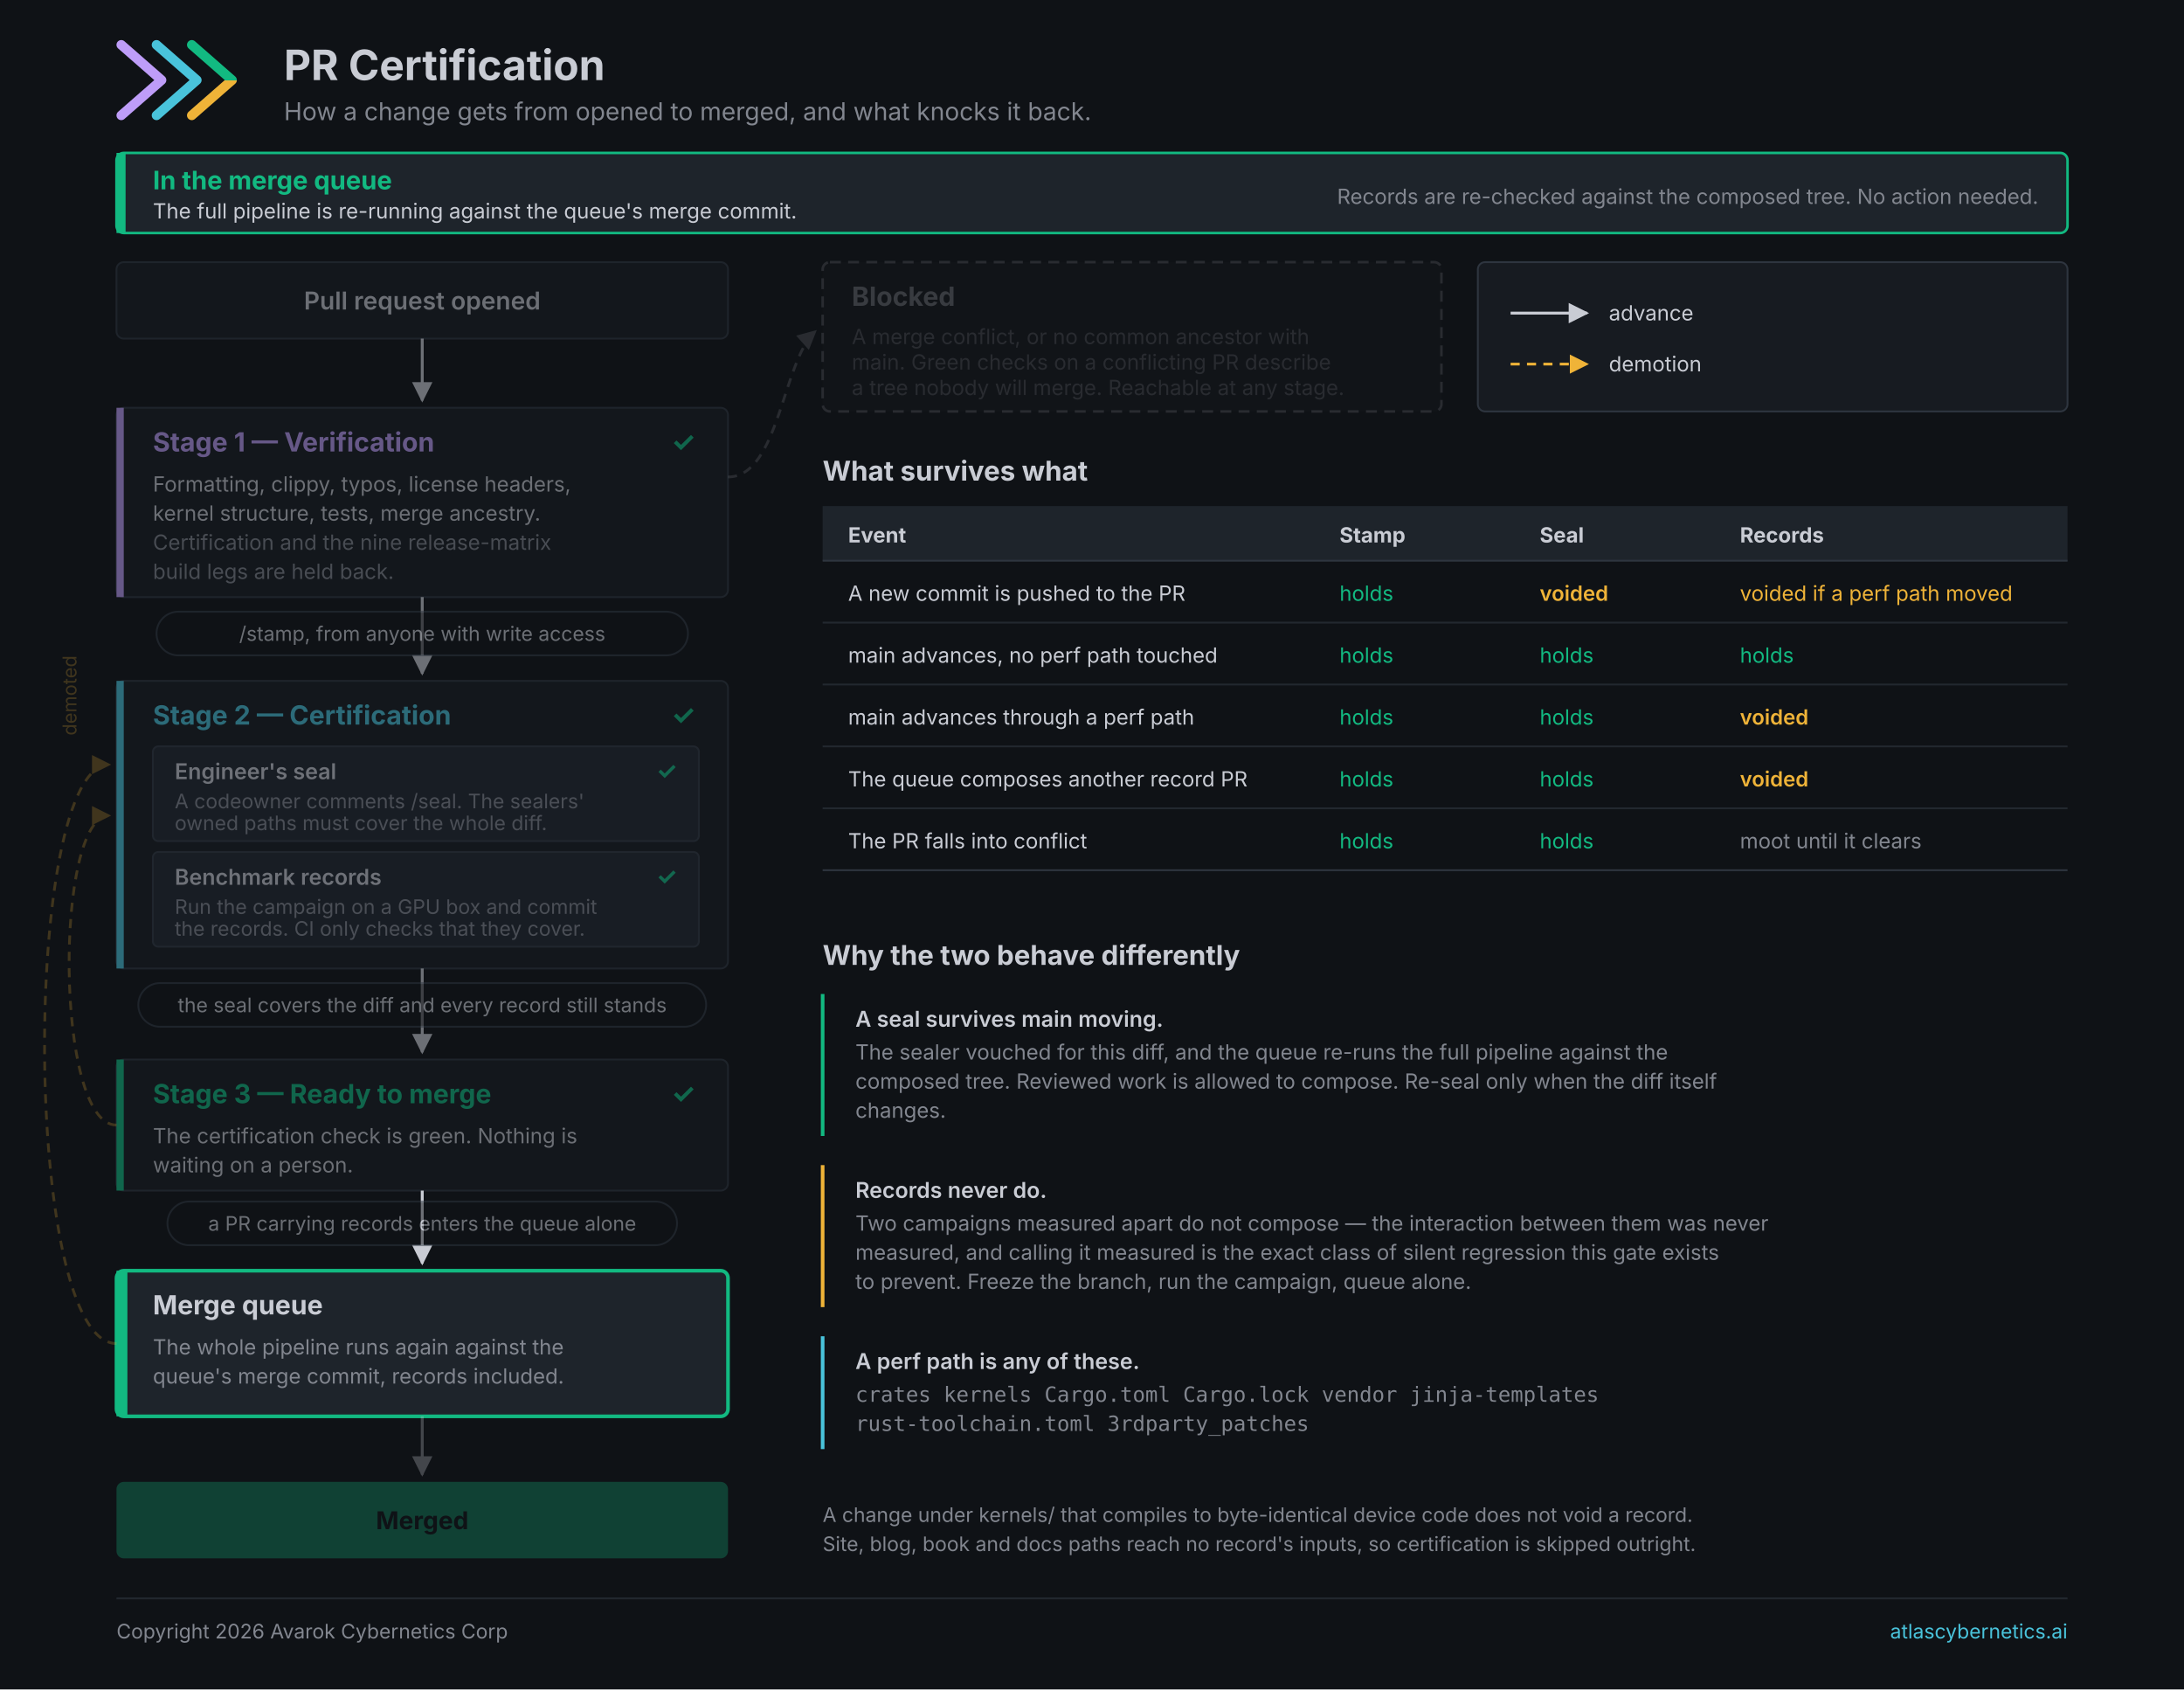
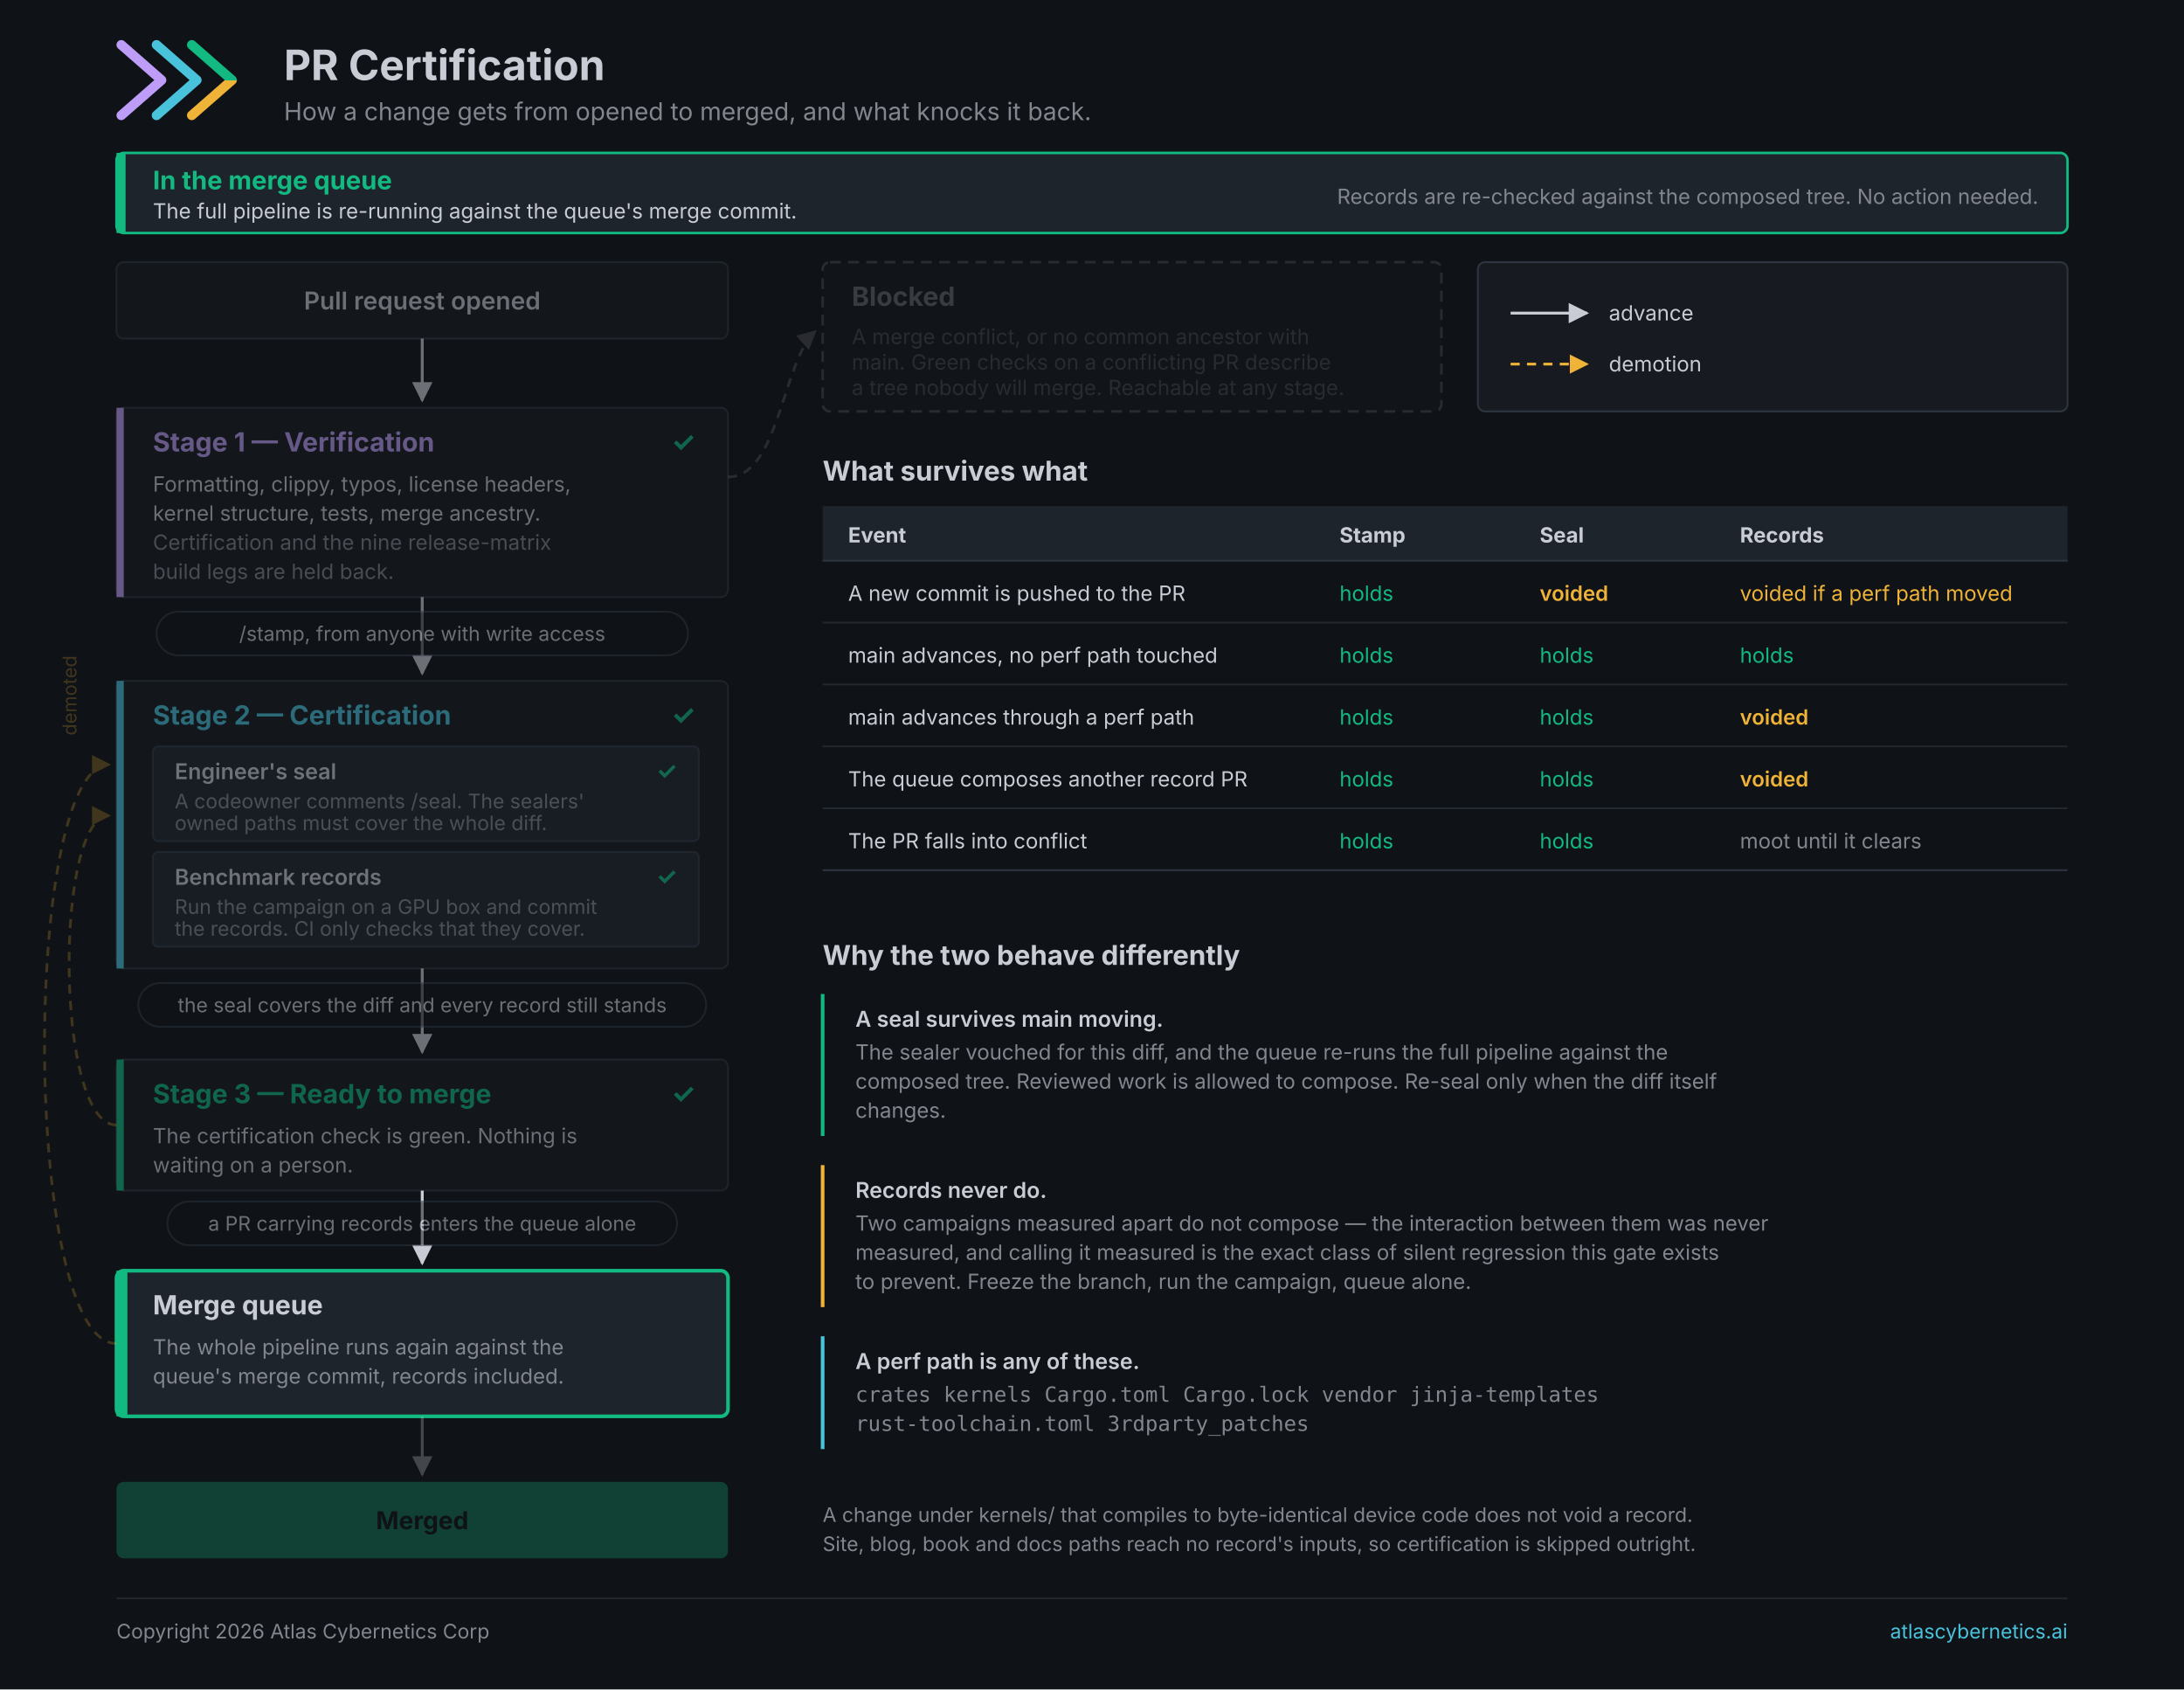
- <svg xmlns="http://www.w3.org/2000/svg" xmlns:xlink="http://www.w3.org/1999/xlink" viewBox="0 0 1200 928" width="1200" height="928" font-family="Inter, ui-sans-serif, system-ui, Segoe UI, Helvetica, Arial, sans-serif" role="img" aria-label="Avarok PR Certification — In the merge queue">
+ <svg xmlns="http://www.w3.org/2000/svg" xmlns:xlink="http://www.w3.org/1999/xlink" viewBox="0 0 1200 928" width="1200" height="928" font-family="Inter, ui-sans-serif, system-ui, Segoe UI, Helvetica, Arial, sans-serif" role="img" aria-label="Atlas PR Certification — In the merge queue">
  <defs>
    <linearGradient id="avarokGoldCut" x1="0" y1="0" x2="0" y2="1">
      <stop offset="0.5" stop-color="#12B981" />
      <stop offset="0.5" stop-color="#EFB338" />
    </linearGradient>
    <marker id="tipInk" viewBox="0 0 10 10" refX="9" refY="5" markerWidth="7" markerHeight="7" orient="auto-start-reverse">
      <path d="M 0 0 L 10 5 L 0 10 z" fill="#C9CCD4" />
    </marker>
    <marker id="tipGold" viewBox="0 0 10 10" refX="9" refY="5" markerWidth="7" markerHeight="7" orient="auto-start-reverse">
      <path d="M 0 0 L 10 5 L 0 10 z" fill="#EFB338" />
    </marker>
    <marker id="tipMuted" viewBox="0 0 10 10" refX="9" refY="5" markerWidth="7" markerHeight="7" orient="auto-start-reverse">
      <path d="M 0 0 L 10 5 L 0 10 z" fill="#82868F" />
    </marker>
    <marker id="tipAccent" viewBox="0 0 10 10" refX="9" refY="5" markerWidth="7" markerHeight="7" orient="auto-start-reverse">
      <path d="M 0 0 L 10 5 L 0 10 z" fill="#12B981" />
    </marker>
  </defs>
  <rect width="1200" height="928" fill="#0F1216" />
  <g transform="translate(64 22) scale(0.06918)">
    <g fill="none" stroke-width="76" stroke-linecap="round" stroke-linejoin="round">
      <path d="M38 38L358 318L38 598" stroke="#BE9DF8" />
      <path d="M318 38L638 318L318 598" stroke="#49C3DB" />
      <path d="M598 38L918 318L598 598" stroke="url(#avarokGoldCut)" />
    </g>
  </g>
  <text x="156" y="44" font-size="23" fill="#C9CCD4" font-weight="650">PR Certification</text>
  <text x="156" y="66" font-size="13.5" fill="#82868F">How a change gets from opened to merged, and what knocks it back.</text>
  <rect x="64" y="84" width="1072" height="44" rx="4" fill="#1E242B" stroke="#12B981" stroke-width="1.4" />
  <rect x="64" y="84" width="5" height="44" fill="#12B981" />
  <text x="84" y="104" font-size="14" fill="#12B981" font-weight="650">In the merge queue</text>
  <text x="84" y="120" font-size="11.5" fill="#C9CCD4">The full pipeline is re-running against the queue's merge commit.</text>
  <text x="1120" y="112" font-size="11.5" fill="#82868F" text-anchor="end">Records are re-checked against the composed tree. No action needed.</text>
  <g opacity="0.5">
    <rect x="64" y="144" width="336" height="42" rx="4" fill="#171B21" stroke="#2E353F" stroke-width="1" />
    <text x="232" y="170" font-size="13.5" fill="#C9CCD4" font-weight="600" text-anchor="middle">Pull request opened</text>
  </g>
  <path d="M 232 186 L 232 220" stroke="#C9CCD4" stroke-width="1.6" fill="none" marker-end="url(#tipInk)" opacity="0.5" />
  <g opacity="0.5">
    <rect x="64" y="224" width="336" height="104" rx="4" fill="#171B21" stroke="#2E353F" stroke-width="1.0" />
    <rect x="64" y="224" width="4" height="104" fill="#BE9DF8" />
    <text x="84" y="248" font-size="14.5" fill="#BE9DF8" font-weight="650">Stage 1 — Verification</text>
    <text x="84" y="270" font-size="11.5" fill="#C9CCD4">Formatting, clippy, typos, license headers,</text>
    <text x="84" y="286" font-size="11.5" fill="#C9CCD4">kernel structure, tests, merge ancestry.</text>
    <text x="84" y="302" font-size="11.5" fill="#82868F">Certification and the nine release-matrix</text>
    <text x="84" y="318" font-size="11.5" fill="#82868F">build legs are held back.</text>
    <text x="382" y="248" font-size="15" fill="#12B981" font-weight="650" text-anchor="end">✓</text>
  </g>
  <path d="M 232 328 L 232 370" stroke="#C9CCD4" stroke-width="1.6" fill="none" marker-end="url(#tipInk)" opacity="0.5" />
  <g opacity="0.5">
    <rect x="86.0" y="336" width="292" height="24" rx="12" fill="#0F1216" stroke="#2E353F" stroke-width="1" />
    <text x="232" y="352" font-size="11" fill="#C9CCD4" text-anchor="middle">/stamp, from anyone with write access</text>
  </g>
  <g opacity="0.5">
    <rect x="64" y="374" width="336" height="158" rx="4" fill="#171B21" stroke="#2E353F" stroke-width="1.0" />
    <rect x="64" y="374" width="4" height="158" fill="#49C3DB" />
    <text x="84" y="398" font-size="14.5" fill="#49C3DB" font-weight="650">Stage 2 — Certification</text>
    <text x="382" y="398" font-size="15" fill="#12B981" font-weight="650" text-anchor="end">✓</text>
  </g>
  <g opacity="0.5">
    <rect x="84" y="410" width="300" height="52" rx="3" fill="#1E242B" stroke="#2E353F" stroke-width="1" />
    <text x="96" y="428" font-size="12" fill="#C9CCD4" font-weight="600">Engineer's seal</text>
    <text x="96" y="444" font-size="11" fill="#82868F">A codeowner comments /seal. The sealers'</text>
    <text x="96" y="456" font-size="11" fill="#82868F">owned paths must cover the whole diff.</text>
    <text x="372" y="428" font-size="13" fill="#12B981" font-weight="650" text-anchor="end">✓</text>
  </g>
  <g opacity="0.5">
    <rect x="84" y="468" width="300" height="52" rx="3" fill="#1E242B" stroke="#2E353F" stroke-width="1" />
    <text x="96" y="486" font-size="12" fill="#C9CCD4" font-weight="600">Benchmark records</text>
    <text x="96" y="502" font-size="11" fill="#82868F">Run the campaign on a GPU box and commit</text>
    <text x="96" y="514" font-size="11" fill="#82868F">the records. CI only checks that they cover.</text>
    <text x="372" y="486" font-size="13" fill="#12B981" font-weight="650" text-anchor="end">✓</text>
  </g>
  <path d="M 232 532 L 232 578" stroke="#C9CCD4" stroke-width="1.6" fill="none" marker-end="url(#tipInk)" opacity="0.5" />
  <g opacity="0.5">
    <rect x="76.0" y="540" width="312" height="24" rx="12" fill="#0F1216" stroke="#2E353F" stroke-width="1" />
    <text x="232" y="556" font-size="11" fill="#C9CCD4" text-anchor="middle">the seal covers the diff and every record still stands</text>
  </g>
  <g opacity="0.5">
    <rect x="64" y="582" width="336" height="72" rx="4" fill="#171B21" stroke="#2E353F" stroke-width="1.0" />
    <rect x="64" y="582" width="4" height="72" fill="#12B981" />
    <text x="84" y="606" font-size="14.5" fill="#12B981" font-weight="650">Stage 3 — Ready to merge</text>
    <text x="84" y="628" font-size="11.5" fill="#C9CCD4">The certification check is green. Nothing is</text>
    <text x="84" y="644" font-size="11.5" fill="#C9CCD4">waiting on a person.</text>
    <text x="382" y="606" font-size="15" fill="#12B981" font-weight="650" text-anchor="end">✓</text>
  </g>
  <path d="M 232 654 L 232 694" stroke="#C9CCD4" stroke-width="1.6" fill="none" marker-end="url(#tipInk)" opacity="1" />
  <g opacity="0.5">
    <rect x="92.0" y="660" width="280" height="24" rx="12" fill="#0F1216" stroke="#2E353F" stroke-width="1" />
    <text x="232" y="676" font-size="11" fill="#C9CCD4" text-anchor="middle">a PR carrying records enters the queue alone</text>
  </g>
  <g opacity="1">
    <rect x="64" y="698" width="336" height="80" rx="4" fill="#1E242B" stroke="#12B981" stroke-width="2.0" />
    <rect x="64" y="698" width="6" height="80" fill="#12B981" />
    <text x="84" y="722" font-size="14.5" fill="#C9CCD4" font-weight="650">Merge queue</text>
    <text x="84" y="744" font-size="11.5" fill="#82868F">The whole pipeline runs again against the</text>
    <text x="84" y="760" font-size="11.5" fill="#82868F">queue's merge commit, records included.</text>
  </g>
  <path d="M 232 778 L 232 810" stroke="#C9CCD4" stroke-width="1.6" fill="none" marker-end="url(#tipInk)" opacity="0.28" />
  <g opacity="0.28">
    <rect x="64" y="814" width="336" height="42" rx="4" fill="#12B981" />
    <text x="232" y="840" font-size="13.5" fill="#0F1216" font-weight="650" text-anchor="middle">Merged</text>
  </g>
  <path d="M 64 618 C 30 618, 30 448, 60 448" stroke="#EFB338" stroke-width="1.5" fill="none" marker-end="url(#tipGold)" opacity="0.22" stroke-dasharray="5 4" />
  <path d="M 64 738 C 12 738, 12 420, 60 420" stroke="#EFB338" stroke-width="1.5" fill="none" marker-end="url(#tipGold)" opacity="0.22" stroke-dasharray="5 4" />
  <text x="42" y="404" font-size="10.5" fill="#EFB338" opacity="0.22" transform="rotate(-90 42 404)">demoted</text>
  <path d="M 400 262 C 428 262, 430 198, 448 182" stroke="#82868F" stroke-width="1.5" fill="none" marker-end="url(#tipMuted)" opacity="0.22" stroke-dasharray="5 4" />
  <g opacity="0.22">
    <rect x="452" y="144" width="340" height="82" rx="4" fill="#171B21" stroke="#82868F" stroke-width="1.4" stroke-dasharray="6 4" />
    <text x="468" y="168" font-size="14.5" fill="#C9CCD4" font-weight="650">Blocked</text>
    <text x="468" y="189" font-size="11.5" fill="#82868F">A merge conflict, or no common ancestor with</text>
    <text x="468" y="203" font-size="11.5" fill="#82868F">main. Green checks on a conflicting PR describe</text>
    <text x="468" y="217" font-size="11.5" fill="#82868F">a tree nobody will merge. Reachable at any stage.</text>
  </g>
  <rect x="812" y="144" width="324" height="82" rx="4" fill="#171B21" stroke="#2E353F" stroke-width="1" />
  <path d="M 830 172 L 872 172" stroke="#C9CCD4" stroke-width="1.6" fill="none" marker-end="url(#tipInk)" opacity="1" />
  <text x="884" y="176" font-size="11.5" fill="#C9CCD4">advance</text>
  <path d="M 830 200 L 872 200" stroke="#EFB338" stroke-width="1.5" fill="none" marker-end="url(#tipGold)" opacity="1" stroke-dasharray="5 4" />
  <text x="884" y="204" font-size="11.5" fill="#C9CCD4">demotion</text>
  <text x="452" y="264" font-size="15" fill="#C9CCD4" font-weight="650">What survives what</text>
  <rect x="452" y="278" width="684" height="30" fill="#1E242B" />
  <text x="466" y="298" font-size="11.5" fill="#C9CCD4" font-weight="650">Event</text>
  <text x="736" y="298" font-size="11.5" fill="#C9CCD4" font-weight="650">Stamp</text>
  <text x="846" y="298" font-size="11.5" fill="#C9CCD4" font-weight="650">Seal</text>
  <text x="956" y="298" font-size="11.5" fill="#C9CCD4" font-weight="650">Records</text>
  <g opacity="1">
    <text x="466" y="330" font-size="11.5" fill="#C9CCD4">A new commit is pushed to the PR</text>
    <text x="736" y="330" font-size="11.5" fill="#12B981">holds</text>
    <text x="846" y="330" font-size="11.5" fill="#EFB338" font-weight="600">voided</text>
    <text x="956" y="330" font-size="11.5" fill="#EFB338">voided if a perf path moved</text>
  </g>
  <g opacity="1">
    <text x="466" y="364" font-size="11.5" fill="#C9CCD4">main advances, no perf path touched</text>
    <text x="736" y="364" font-size="11.5" fill="#12B981">holds</text>
    <text x="846" y="364" font-size="11.5" fill="#12B981">holds</text>
    <text x="956" y="364" font-size="11.5" fill="#12B981">holds</text>
  </g>
  <g opacity="1">
    <text x="466" y="398" font-size="11.5" fill="#C9CCD4">main advances through a perf path</text>
    <text x="736" y="398" font-size="11.5" fill="#12B981">holds</text>
    <text x="846" y="398" font-size="11.5" fill="#12B981">holds</text>
    <text x="956" y="398" font-size="11.5" fill="#EFB338" font-weight="600">voided</text>
  </g>
  <g opacity="1">
    <text x="466" y="432" font-size="11.5" fill="#C9CCD4">The queue composes another record PR</text>
    <text x="736" y="432" font-size="11.5" fill="#12B981">holds</text>
    <text x="846" y="432" font-size="11.5" fill="#12B981">holds</text>
    <text x="956" y="432" font-size="11.5" fill="#EFB338" font-weight="600">voided</text>
  </g>
  <g opacity="1">
    <text x="466" y="466" font-size="11.5" fill="#C9CCD4">The PR falls into conflict</text>
    <text x="736" y="466" font-size="11.5" fill="#12B981">holds</text>
    <text x="846" y="466" font-size="11.5" fill="#12B981">holds</text>
    <text x="956" y="466" font-size="11.5" fill="#82868F">moot until it clears</text>
  </g>
  <line x1="452" y1="308" x2="1136" y2="308" stroke="#2E353F" />
  <line x1="452" y1="342" x2="1136" y2="342" stroke="#22282F" />
  <line x1="452" y1="376" x2="1136" y2="376" stroke="#22282F" />
  <line x1="452" y1="410" x2="1136" y2="410" stroke="#22282F" />
  <line x1="452" y1="444" x2="1136" y2="444" stroke="#22282F" />
  <line x1="452" y1="478" x2="1136" y2="478" stroke="#2E353F" />
  <text x="452" y="530" font-size="15" fill="#C9CCD4" font-weight="650">Why the two behave differently</text>
  <line x1="452" y1="546" x2="452" y2="624" stroke="#12B981" stroke-width="2" />
  <text x="470" y="564" font-size="12" fill="#C9CCD4" font-weight="600">A seal survives main moving.</text>
  <text x="470" y="582" font-size="11.5" fill="#82868F">The sealer vouched for this diff, and the queue re-runs the full pipeline against the</text>
  <text x="470" y="598" font-size="11.5" fill="#82868F">composed tree. Reviewed work is allowed to compose. Re-seal only when the diff itself</text>
  <text x="470" y="614" font-size="11.5" fill="#82868F">changes.</text>
  <line x1="452" y1="640" x2="452" y2="718" stroke="#EFB338" stroke-width="2" />
  <text x="470" y="658" font-size="12" fill="#C9CCD4" font-weight="600">Records never do.</text>
  <text x="470" y="676" font-size="11.5" fill="#82868F">Two campaigns measured apart do not compose — the interaction between them was never</text>
  <text x="470" y="692" font-size="11.5" fill="#82868F">measured, and calling it measured is the exact class of silent regression this gate exists</text>
  <text x="470" y="708" font-size="11.5" fill="#82868F">to prevent. Freeze the branch, run the campaign, queue alone.</text>
  <line x1="452" y1="734" x2="452" y2="796" stroke="#49C3DB" stroke-width="2" />
  <text x="470" y="752" font-size="12" fill="#C9CCD4" font-weight="600">A perf path is any of these.</text>
  <text x="470" y="770" font-size="11.5" fill="#82868F" font-family="ui-mono, ui-monospace, SFMono-Regular, Menlo, monospace">crates  kernels  Cargo.toml  Cargo.lock  vendor  jinja-templates</text>
  <text x="470" y="786" font-size="11.5" fill="#82868F" font-family="ui-mono, ui-monospace, SFMono-Regular, Menlo, monospace">rust-toolchain.toml  3rdparty_patches</text>
  <text x="452" y="836" font-size="11" fill="#82868F">A change under kernels/ that compiles to byte-identical device code does not void a record.</text>
  <text x="452" y="852" font-size="11" fill="#82868F">Site, blog, book and docs paths reach no record's inputs, so certification is skipped outright.</text>
  <line x1="64" y1="878" x2="1136" y2="878" stroke="#22282F" />
-   <text x="64" y="900" font-size="11" fill="#82868F">Copyright 2026 Avarok Cybernetics Corp</text>
+   <text x="64" y="900" font-size="11" fill="#82868F">Copyright 2026 Atlas Cybernetics Corp</text>
  <a href="https://atlascybernetics.ai" xlink:href="https://atlascybernetics.ai" target="_blank" rel="noopener">
    <text x="1136" y="900" font-size="11" fill="#49C3DB" text-anchor="end">atlascybernetics.ai</text>
  </a>
</svg>
